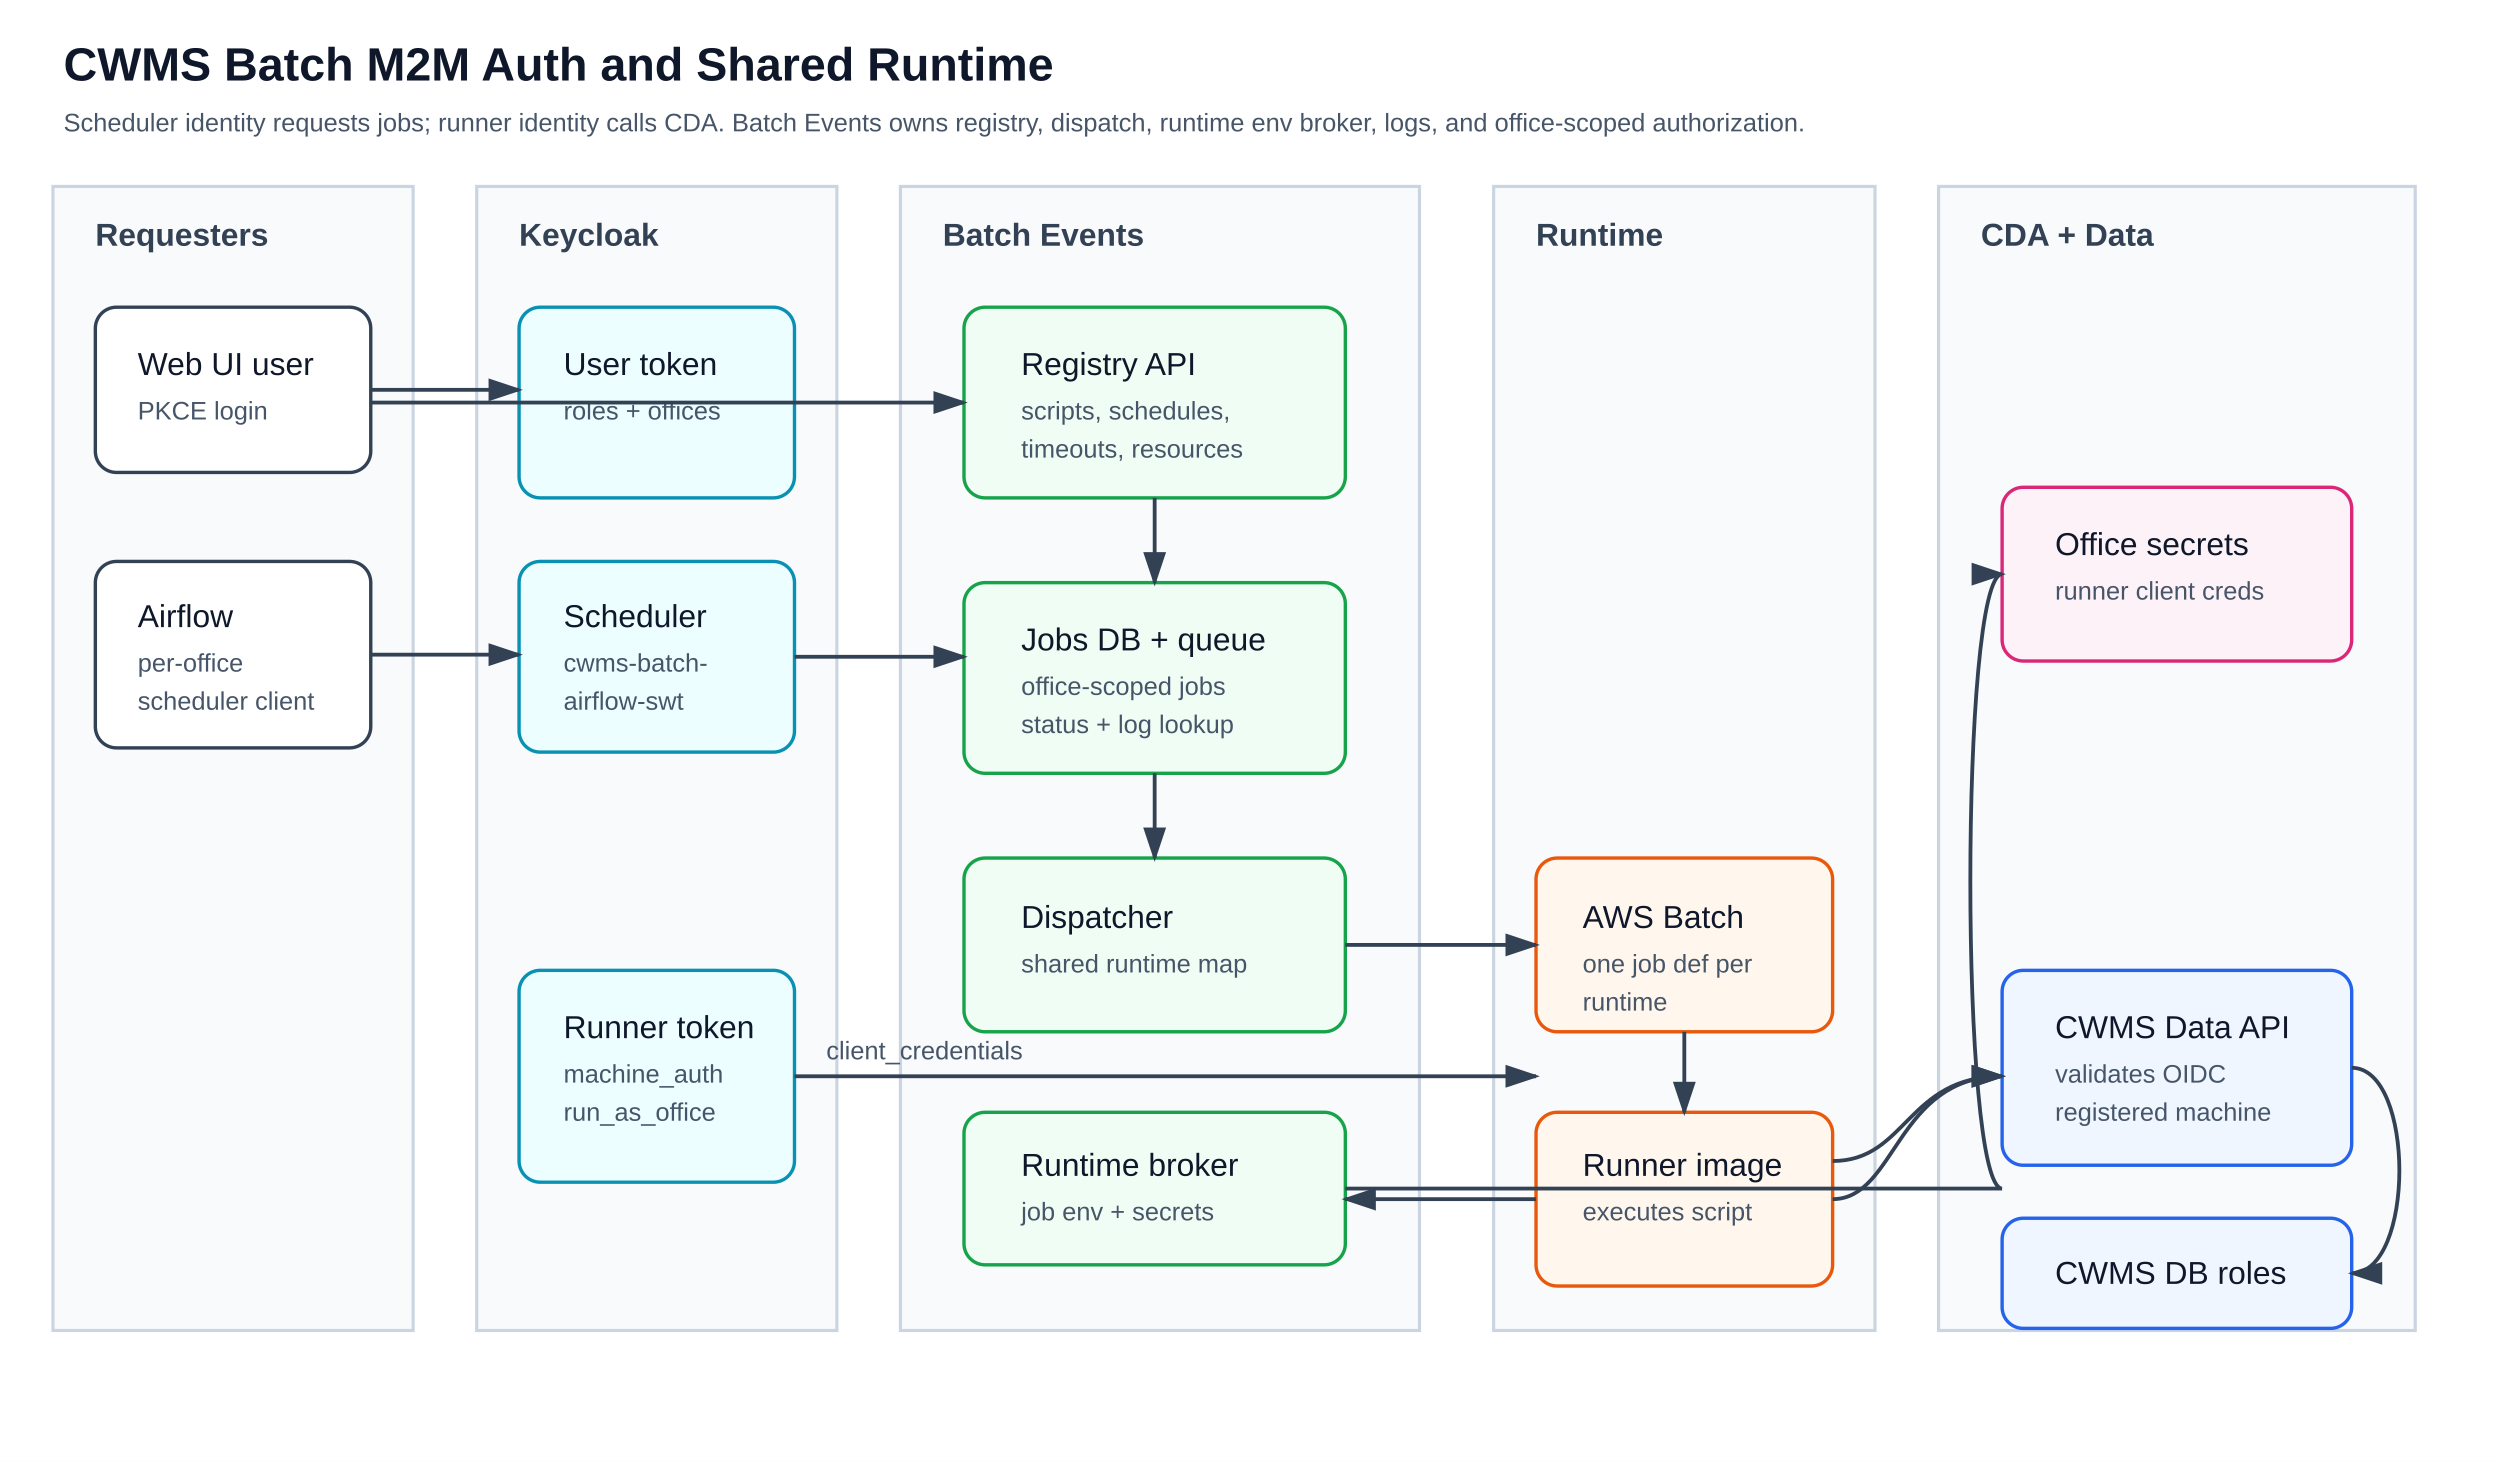
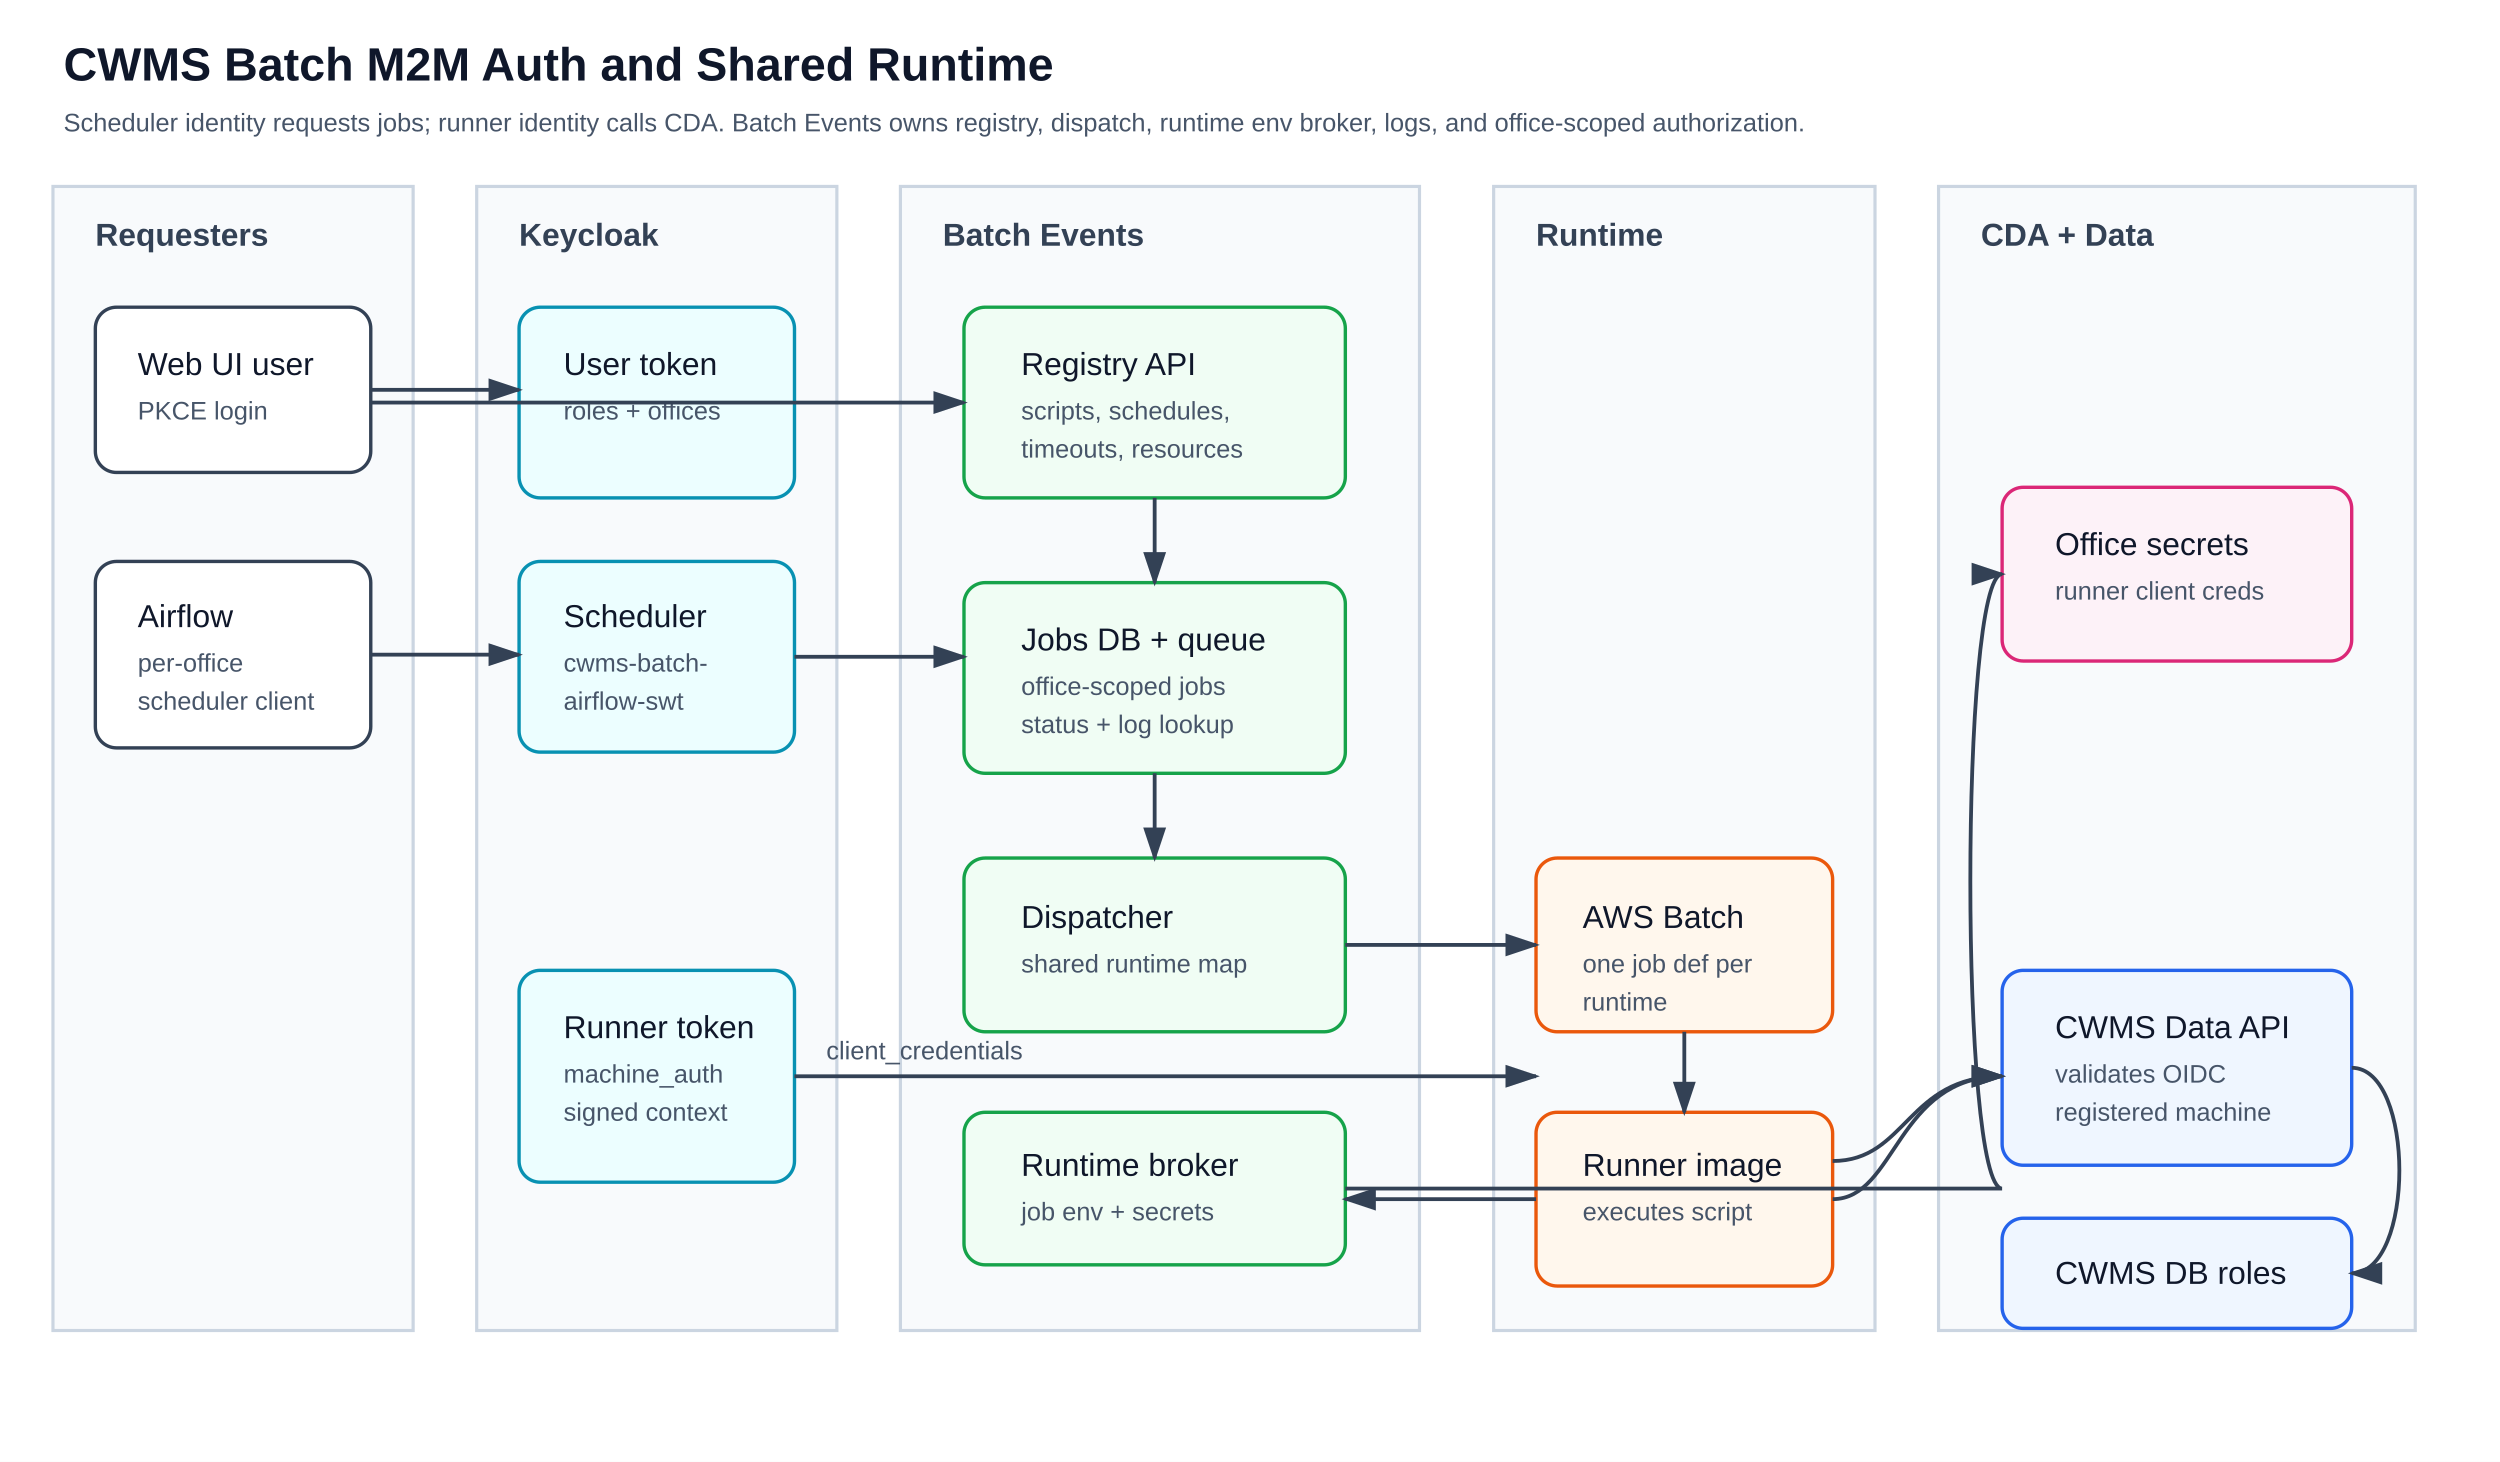
<svg xmlns="http://www.w3.org/2000/svg" width="1180" height="690" viewBox="0 0 1180 690" role="img" aria-labelledby="title desc">
  <defs>
    <marker id="arrow" markerWidth="10" markerHeight="10" refX="8" refY="3" orient="auto" markerUnits="strokeWidth">
      <path d="M0,0 L0,6 L9,3 z" fill="#334155" />
    </marker>
    <style>
      .lane{fill:#f8fafc;stroke:#cbd5e1;stroke-width:1.5}
      .box{fill:#ffffff;stroke:#334155;stroke-width:1.6;rx:10}
      .identity{fill:#ecfeff;stroke:#0891b2}
      .registry{fill:#f0fdf4;stroke:#16a34a}
      .runtime{fill:#fff7ed;stroke:#ea580c}
      .cda{fill:#eff6ff;stroke:#2563eb}
      .secret{fill:#fdf2f8;stroke:#db2777}
      .text{font-family:Arial,Helvetica,sans-serif;fill:#0f172a;font-size:15px}
      .small{font-size:12px;fill:#475569}
      .title{font-size:22px;font-weight:700}
      .laneTitle{font-size:15px;font-weight:700;fill:#334155}
      .arrow{stroke:#334155;stroke-width:1.8;fill:none;marker-end:url(#arrow)}
    </style>
  </defs>
  <rect width="1180" height="690" fill="#ffffff" />
  <text x="30" y="38" class="text title">CWMS Batch M2M Auth and Shared Runtime</text>
  <text x="30" y="62" class="text small">Scheduler identity requests jobs; runner identity calls CDA. Batch Events owns registry, dispatch, runtime env broker, logs, and office-scoped authorization.</text>
  <rect x="25" y="88" width="170" height="540" class="lane" />
  <text x="45" y="116" class="text laneTitle">Requesters</text>
  <rect x="45" y="145" width="130" height="78" class="box" />
  <text x="65" y="177" class="text">Web UI user</text>
  <text x="65" y="198" class="text small">PKCE login</text>
  <rect x="45" y="265" width="130" height="88" class="box" />
  <text x="65" y="296" class="text">Airflow</text>
  <text x="65" y="317" class="text small">per-office</text>
  <text x="65" y="335" class="text small">scheduler client</text>
  <rect x="225" y="88" width="170" height="540" class="lane" />
  <text x="245" y="116" class="text laneTitle">Keycloak</text>
  <rect x="245" y="145" width="130" height="90" class="box identity" />
  <text x="266" y="177" class="text">User token</text>
  <text x="266" y="198" class="text small">roles + offices</text>
  <rect x="245" y="265" width="130" height="90" class="box identity" />
  <text x="266" y="296" class="text">Scheduler</text>
  <text x="266" y="317" class="text small">cwms-batch-</text>
  <text x="266" y="335" class="text small">airflow-swt</text>
  <rect x="245" y="458" width="130" height="100" class="box identity" />
  <text x="266" y="490" class="text">Runner token</text>
  <text x="266" y="511" class="text small">machine_auth</text>
-   <text x="266" y="529" class="text small">run_as_office</text>
+   <text x="266" y="529" class="text small">signed context</text>
  <rect x="425" y="88" width="245" height="540" class="lane" />
  <text x="445" y="116" class="text laneTitle">Batch Events</text>
  <rect x="455" y="145" width="180" height="90" class="box registry" />
  <text x="482" y="177" class="text">Registry API</text>
  <text x="482" y="198" class="text small">scripts, schedules,</text>
  <text x="482" y="216" class="text small">timeouts, resources</text>
  <rect x="455" y="275" width="180" height="90" class="box registry" />
  <text x="482" y="307" class="text">Jobs DB + queue</text>
  <text x="482" y="328" class="text small">office-scoped jobs</text>
  <text x="482" y="346" class="text small">status + log lookup</text>
  <rect x="455" y="405" width="180" height="82" class="box registry" />
  <text x="482" y="438" class="text">Dispatcher</text>
  <text x="482" y="459" class="text small">shared runtime map</text>
  <rect x="455" y="525" width="180" height="72" class="box registry" />
  <text x="482" y="555" class="text">Runtime broker</text>
  <text x="482" y="576" class="text small">job env + secrets</text>
  <rect x="705" y="88" width="180" height="540" class="lane" />
  <text x="725" y="116" class="text laneTitle">Runtime</text>
  <rect x="725" y="405" width="140" height="82" class="box runtime" />
  <text x="747" y="438" class="text">AWS Batch</text>
  <text x="747" y="459" class="text small">one job def per</text>
  <text x="747" y="477" class="text small">runtime</text>
  <rect x="725" y="525" width="140" height="82" class="box runtime" />
  <text x="747" y="555" class="text">Runner image</text>
  <text x="747" y="576" class="text small">executes script</text>
  <rect x="915" y="88" width="225" height="540" class="lane" />
  <text x="935" y="116" class="text laneTitle">CDA + Data</text>
  <rect x="945" y="230" width="165" height="82" class="box secret" />
  <text x="970" y="262" class="text">Office secrets</text>
  <text x="970" y="283" class="text small">runner client creds</text>
  <rect x="945" y="458" width="165" height="92" class="box cda" />
  <text x="970" y="490" class="text">CWMS Data API</text>
  <text x="970" y="511" class="text small">validates OIDC</text>
  <text x="970" y="529" class="text small">registered machine</text>
  <rect x="945" y="575" width="165" height="52" class="box cda" />
  <text x="970" y="606" class="text">CWMS DB roles</text>
  <path d="M175 184 H245" class="arrow" />
  <path d="M175 309 H245" class="arrow" />
  <path d="M375 310 H455" class="arrow" />
  <path d="M175 190 C300 190 320 190 455 190" class="arrow" />
  <path d="M545 235 V275" class="arrow" />
  <path d="M545 365 V405" class="arrow" />
  <path d="M635 446 H725" class="arrow" />
  <path d="M795 487 V525" class="arrow" />
  <path d="M725 566 H635" class="arrow" />
  <path d="M635 561 H945 C925 561 925 271 945 271" class="arrow" />
  <path d="M865 566 C895 566 895 508 945 508" class="arrow" />
  <path d="M865 548 C900 548 900 508 945 508" class="arrow" />
  <path d="M1110 504 C1140 504 1140 601 1110 601" class="arrow" />
  <path d="M375 508 H725" class="arrow" />
  <text x="390" y="500" class="text small">client_credentials</text>
</svg>
